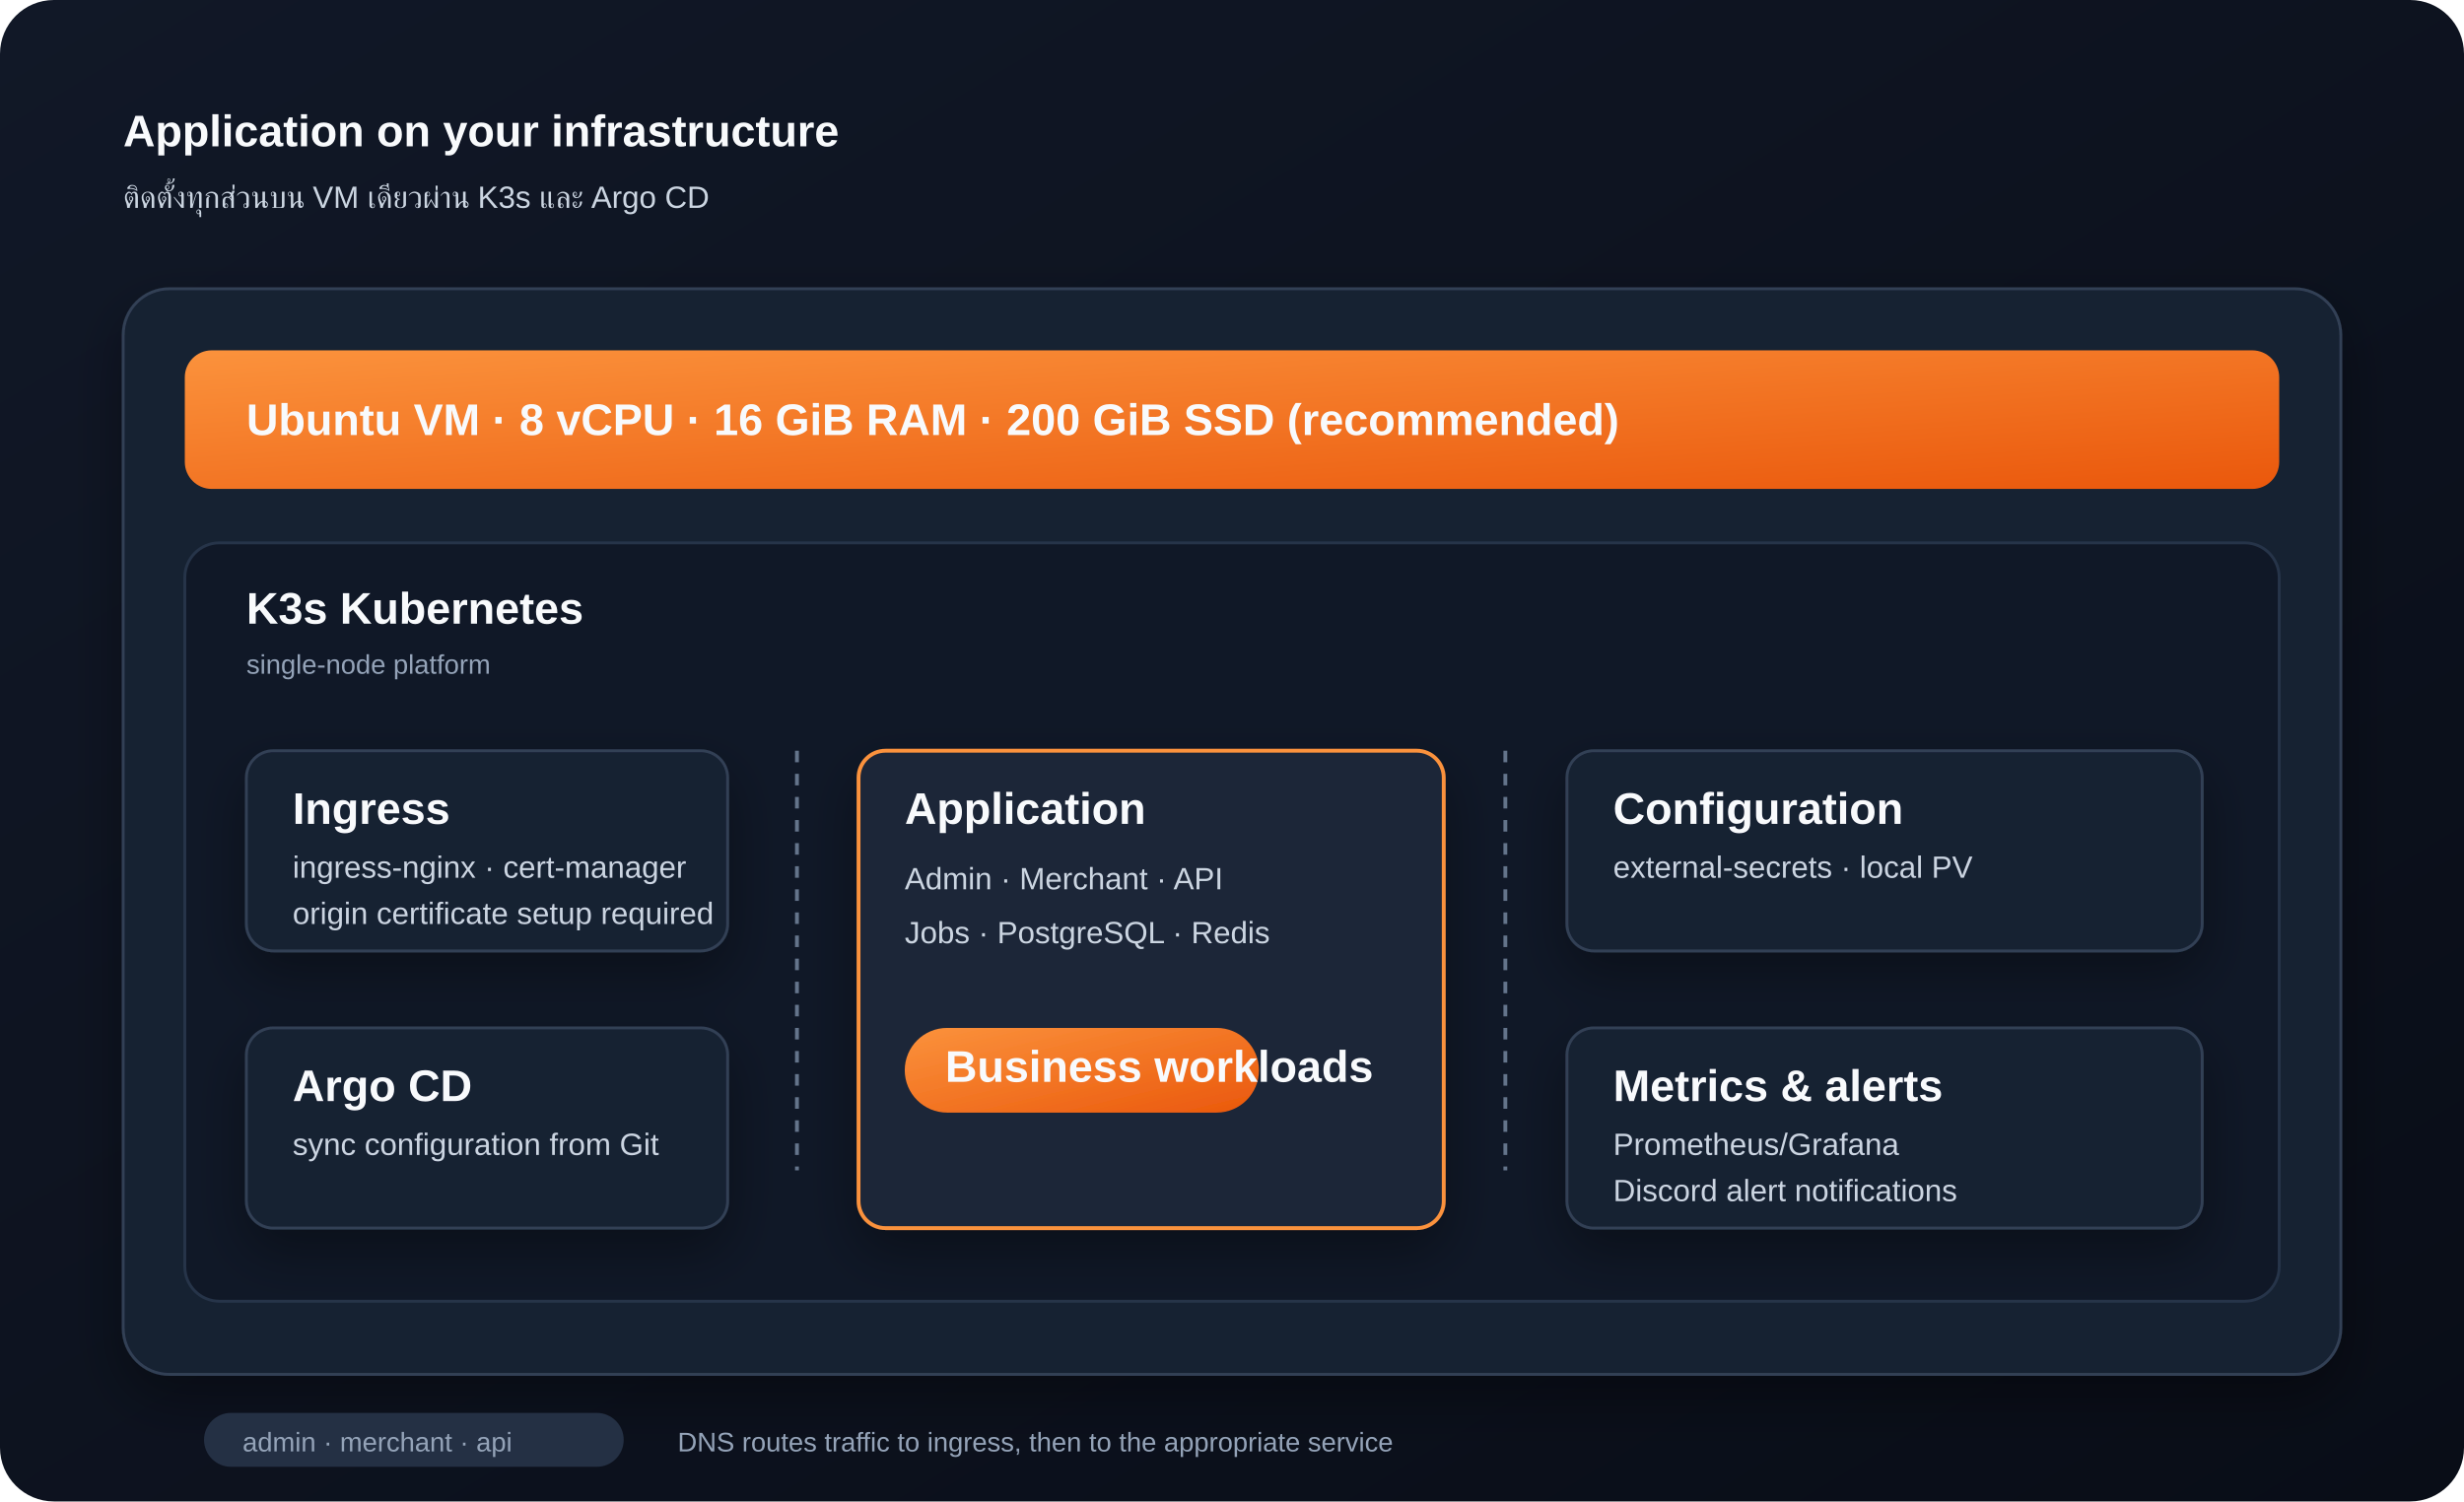
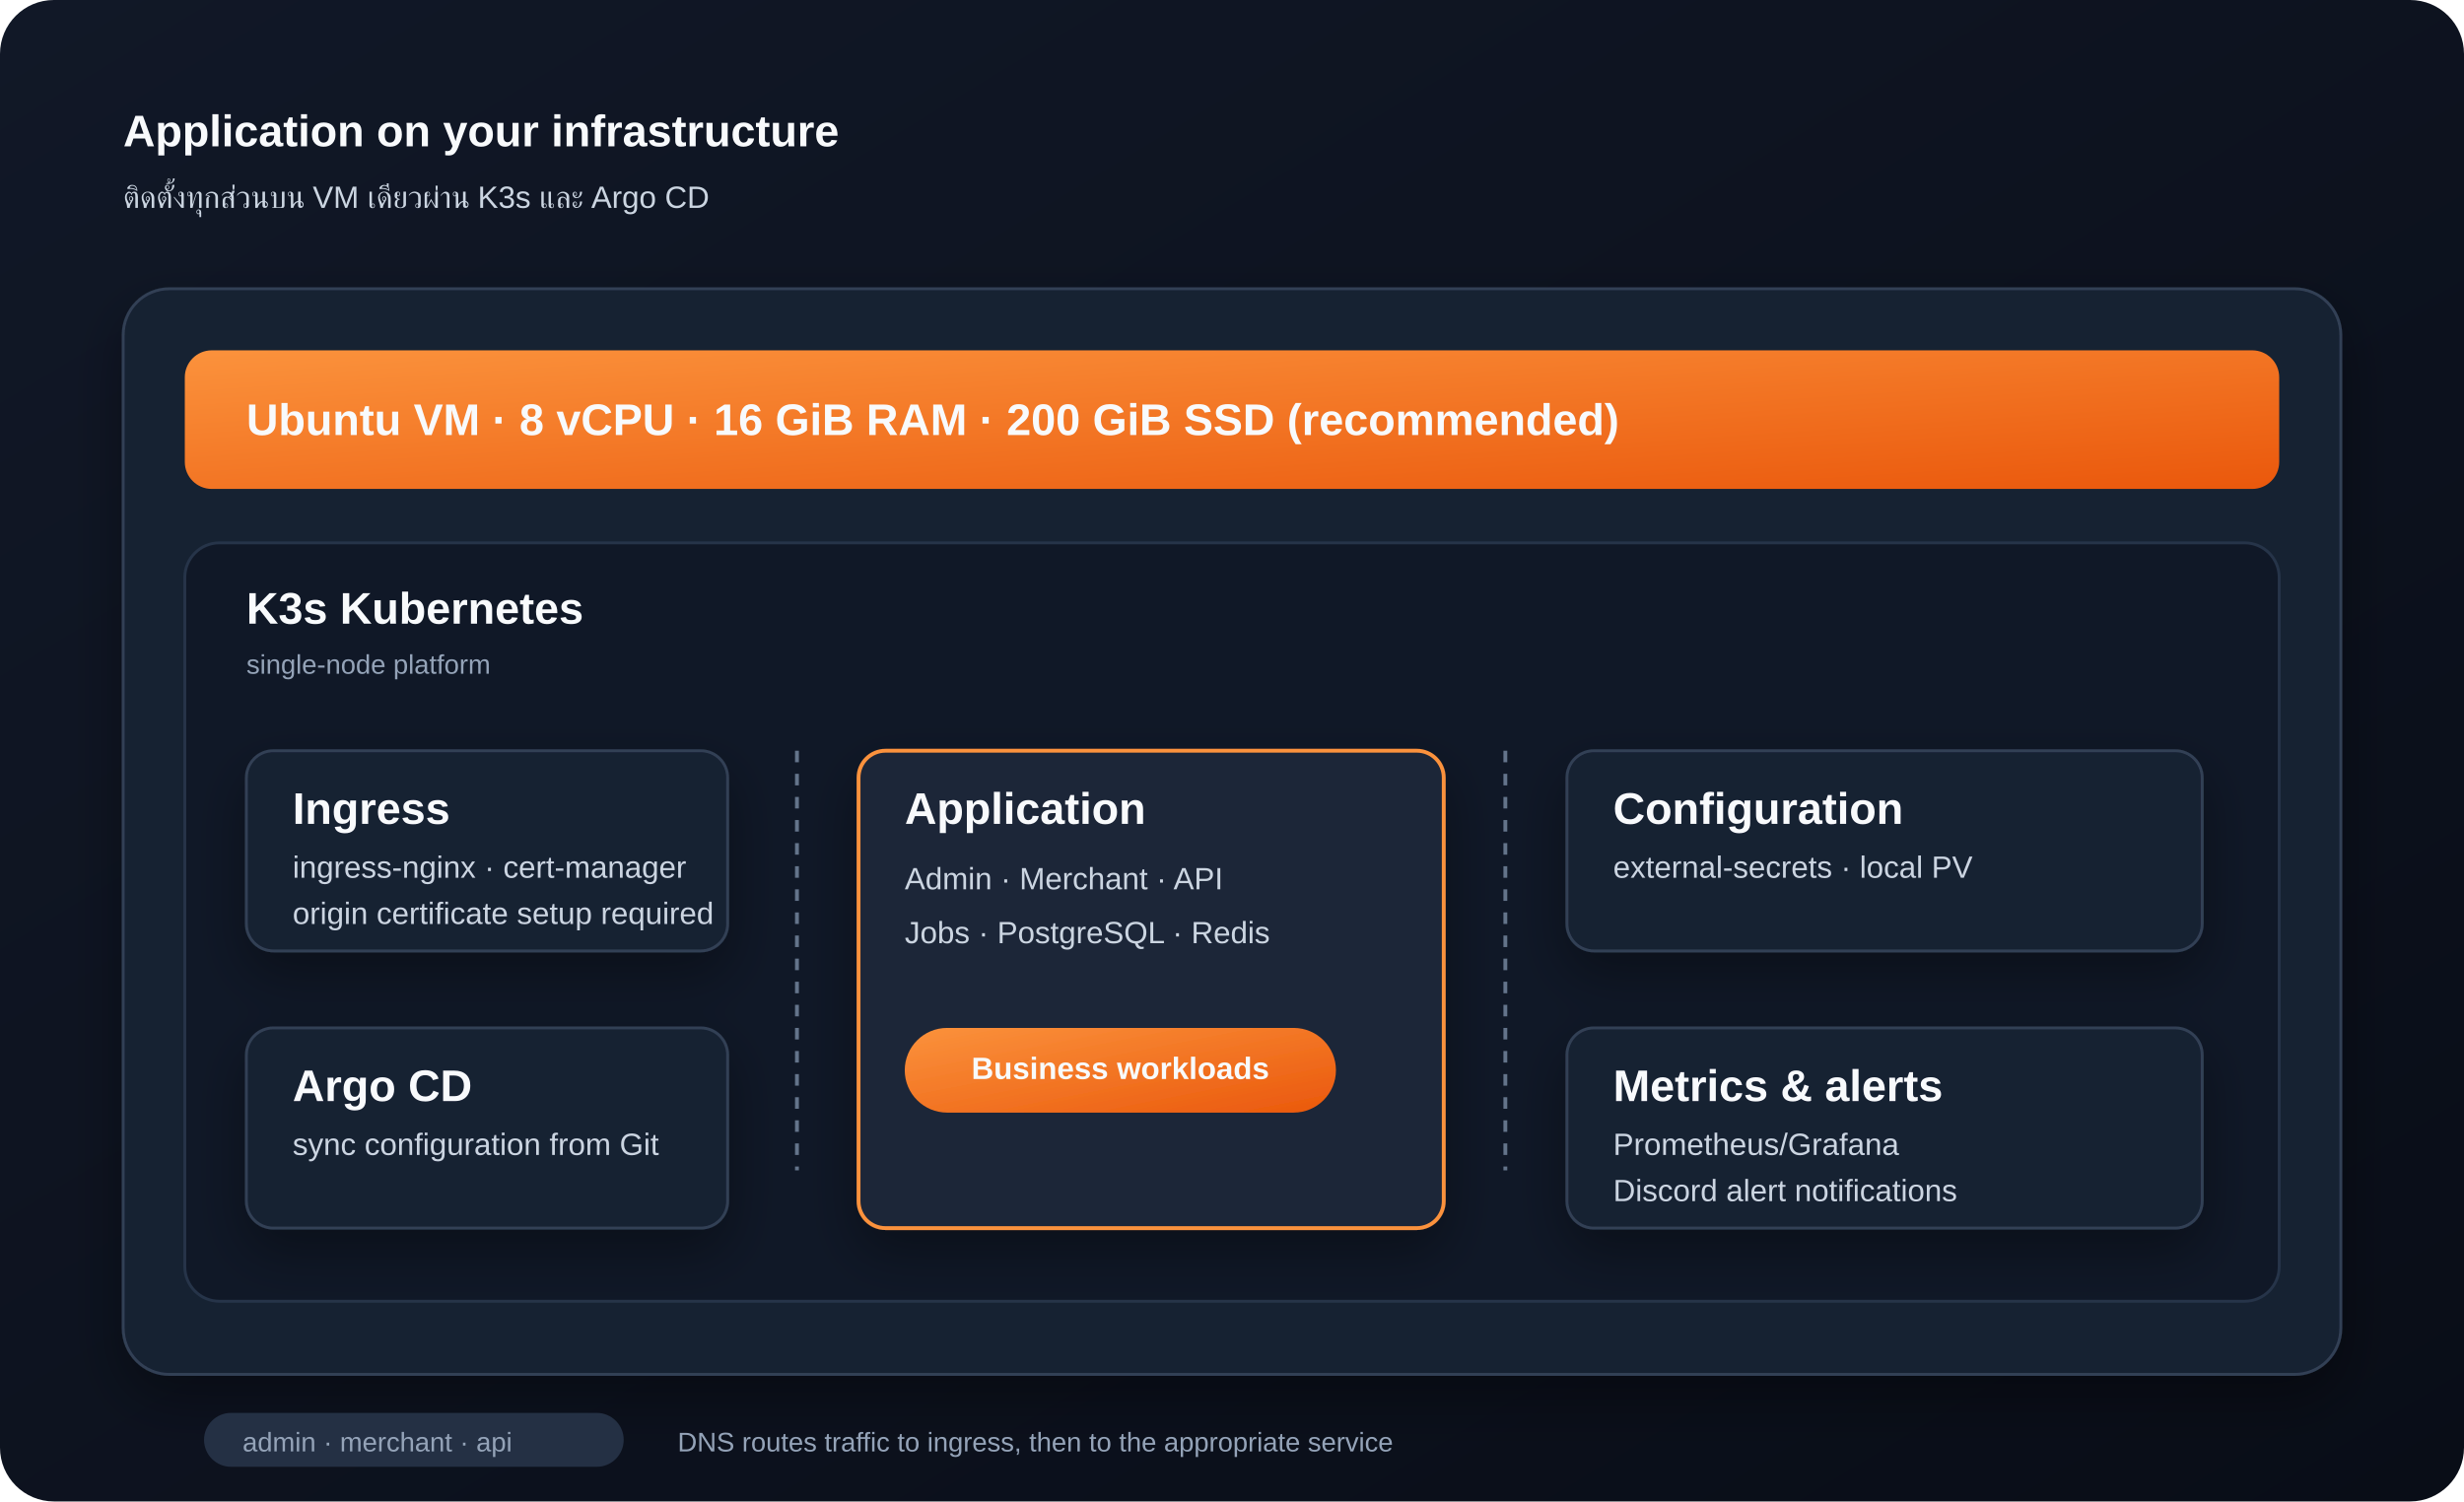
<svg xmlns="http://www.w3.org/2000/svg" width="1280" height="780" viewBox="0 0 1280 780" role="img" aria-labelledby="title desc">
  <defs>
    <linearGradient id="bg" x1="0" y1="0" x2="1" y2="1">
      <stop stop-color="#111827" />
      <stop offset="1" stop-color="#090d17" />
    </linearGradient>
    <linearGradient id="accent" x1="0" y1="0" x2="1" y2="1">
      <stop stop-color="#fb923c" />
      <stop offset="1" stop-color="#ea580c" />
    </linearGradient>
    <filter id="shadow" x="-20%" y="-20%" width="140%" height="140%">
      <feDropShadow dx="0" dy="12" stdDeviation="14" flood-color="#000" flood-opacity=".35" />
    </filter>
-     <style>.label{font:700 23px Arial,sans-serif;fill:#f8fafc}.body{font:16px Arial,sans-serif;fill:#cbd5e1}.small{font:14px Arial,sans-serif;fill:#94a3b8}.box{fill:#172033;stroke:#334155;stroke-width:1.5}.line{stroke:#64748b;stroke-width:2;stroke-dasharray:6 6}.pill{fill:#243044}.accent{fill:url(#accent)}</style>
+     <style>.label{font:700 23px Arial,sans-serif;fill:#f8fafc}.badge{font:700 16px Arial,sans-serif;fill:#f8fafc}.body{font:16px Arial,sans-serif;fill:#cbd5e1}.small{font:14px Arial,sans-serif;fill:#94a3b8}.box{fill:#172033;stroke:#334155;stroke-width:1.5}.line{stroke:#64748b;stroke-width:2;stroke-dasharray:6 6}.pill{fill:#243044}.accent{fill:url(#accent)}</style>
  </defs>
  <rect width="1280" height="780" rx="28" fill="url(#bg)" />
  <text x="64" y="76" class="label" font-size="32">Application on your infrastructure</text>
  <text x="64" y="108" class="body">ติดตั้งทุกส่วนบน VM เดียวผ่าน K3s และ Argo CD</text>
  <rect x="64" y="150" width="1152" height="564" rx="24" class="box" filter="url(#shadow)" />
  <rect x="96" y="182" width="1088" height="72" rx="14" class="accent" />
  <text x="128" y="226" class="label">Ubuntu VM · 8 vCPU · 16 GiB RAM · 200 GiB SSD (recommended)</text>
  <rect x="96" y="282" width="1088" height="394" rx="18" fill="#101827" stroke="#263449" stroke-width="1.5" />
  <text x="128" y="324" class="label">K3s Kubernetes</text>
  <text x="128" y="350" class="small">single-node platform</text>
  <line x1="414" y1="390" x2="414" y2="608" class="line" />
  <line x1="782" y1="390" x2="782" y2="608" class="line" />
  <g filter="url(#shadow)">
    <rect x="128" y="390" width="250" height="104" rx="14" class="box" />
    <text x="152" y="428" class="label">Ingress</text>
    <text x="152" y="456" class="body">ingress-nginx · cert-manager</text>
    <text x="152" y="480" class="body">origin certificate setup required</text>
    <rect x="128" y="534" width="250" height="104" rx="14" class="box" />
    <text x="152" y="572" class="label">Argo CD</text>
    <text x="152" y="600" class="body">sync configuration from Git</text>
    <rect x="446" y="390" width="304" height="248" rx="14" fill="#1d2638" stroke="#fb923c" stroke-width="2" />
    <text x="470" y="428" class="label">Application</text>
    <text x="470" y="462" class="body">Admin · Merchant · API</text>
    <text x="470" y="490" class="body">Jobs · PostgreSQL · Redis</text>
-     <rect x="470" y="534" width="184" height="44" rx="22" class="accent" />
-     <text x="491" y="562" class="label" font-size="16">Business workloads</text>
+     <rect x="470" y="534" width="224" height="44" rx="22" class="accent" />
+     <text x="582" y="556" class="badge" text-anchor="middle" dominant-baseline="middle">Business workloads</text>
    <rect x="814" y="390" width="330" height="104" rx="14" class="box" />
    <text x="838" y="428" class="label">Configuration</text>
    <text x="838" y="456" class="body">external-secrets · local PV</text>
    <rect x="814" y="534" width="330" height="104" rx="14" class="box" />
    <text x="838" y="572" class="label">Metrics &amp; alerts</text>
    <text x="838" y="600" class="body">Prometheus/Grafana</text>
    <text x="838" y="624" class="body">Discord alert notifications</text>
  </g>
  <rect x="106" y="734" width="218" height="28" rx="14" class="pill" />
  <text x="126" y="754" class="small">admin · merchant · api</text>
  <text x="352" y="754" class="small">DNS routes traffic to ingress, then to the appropriate service</text>
</svg>
